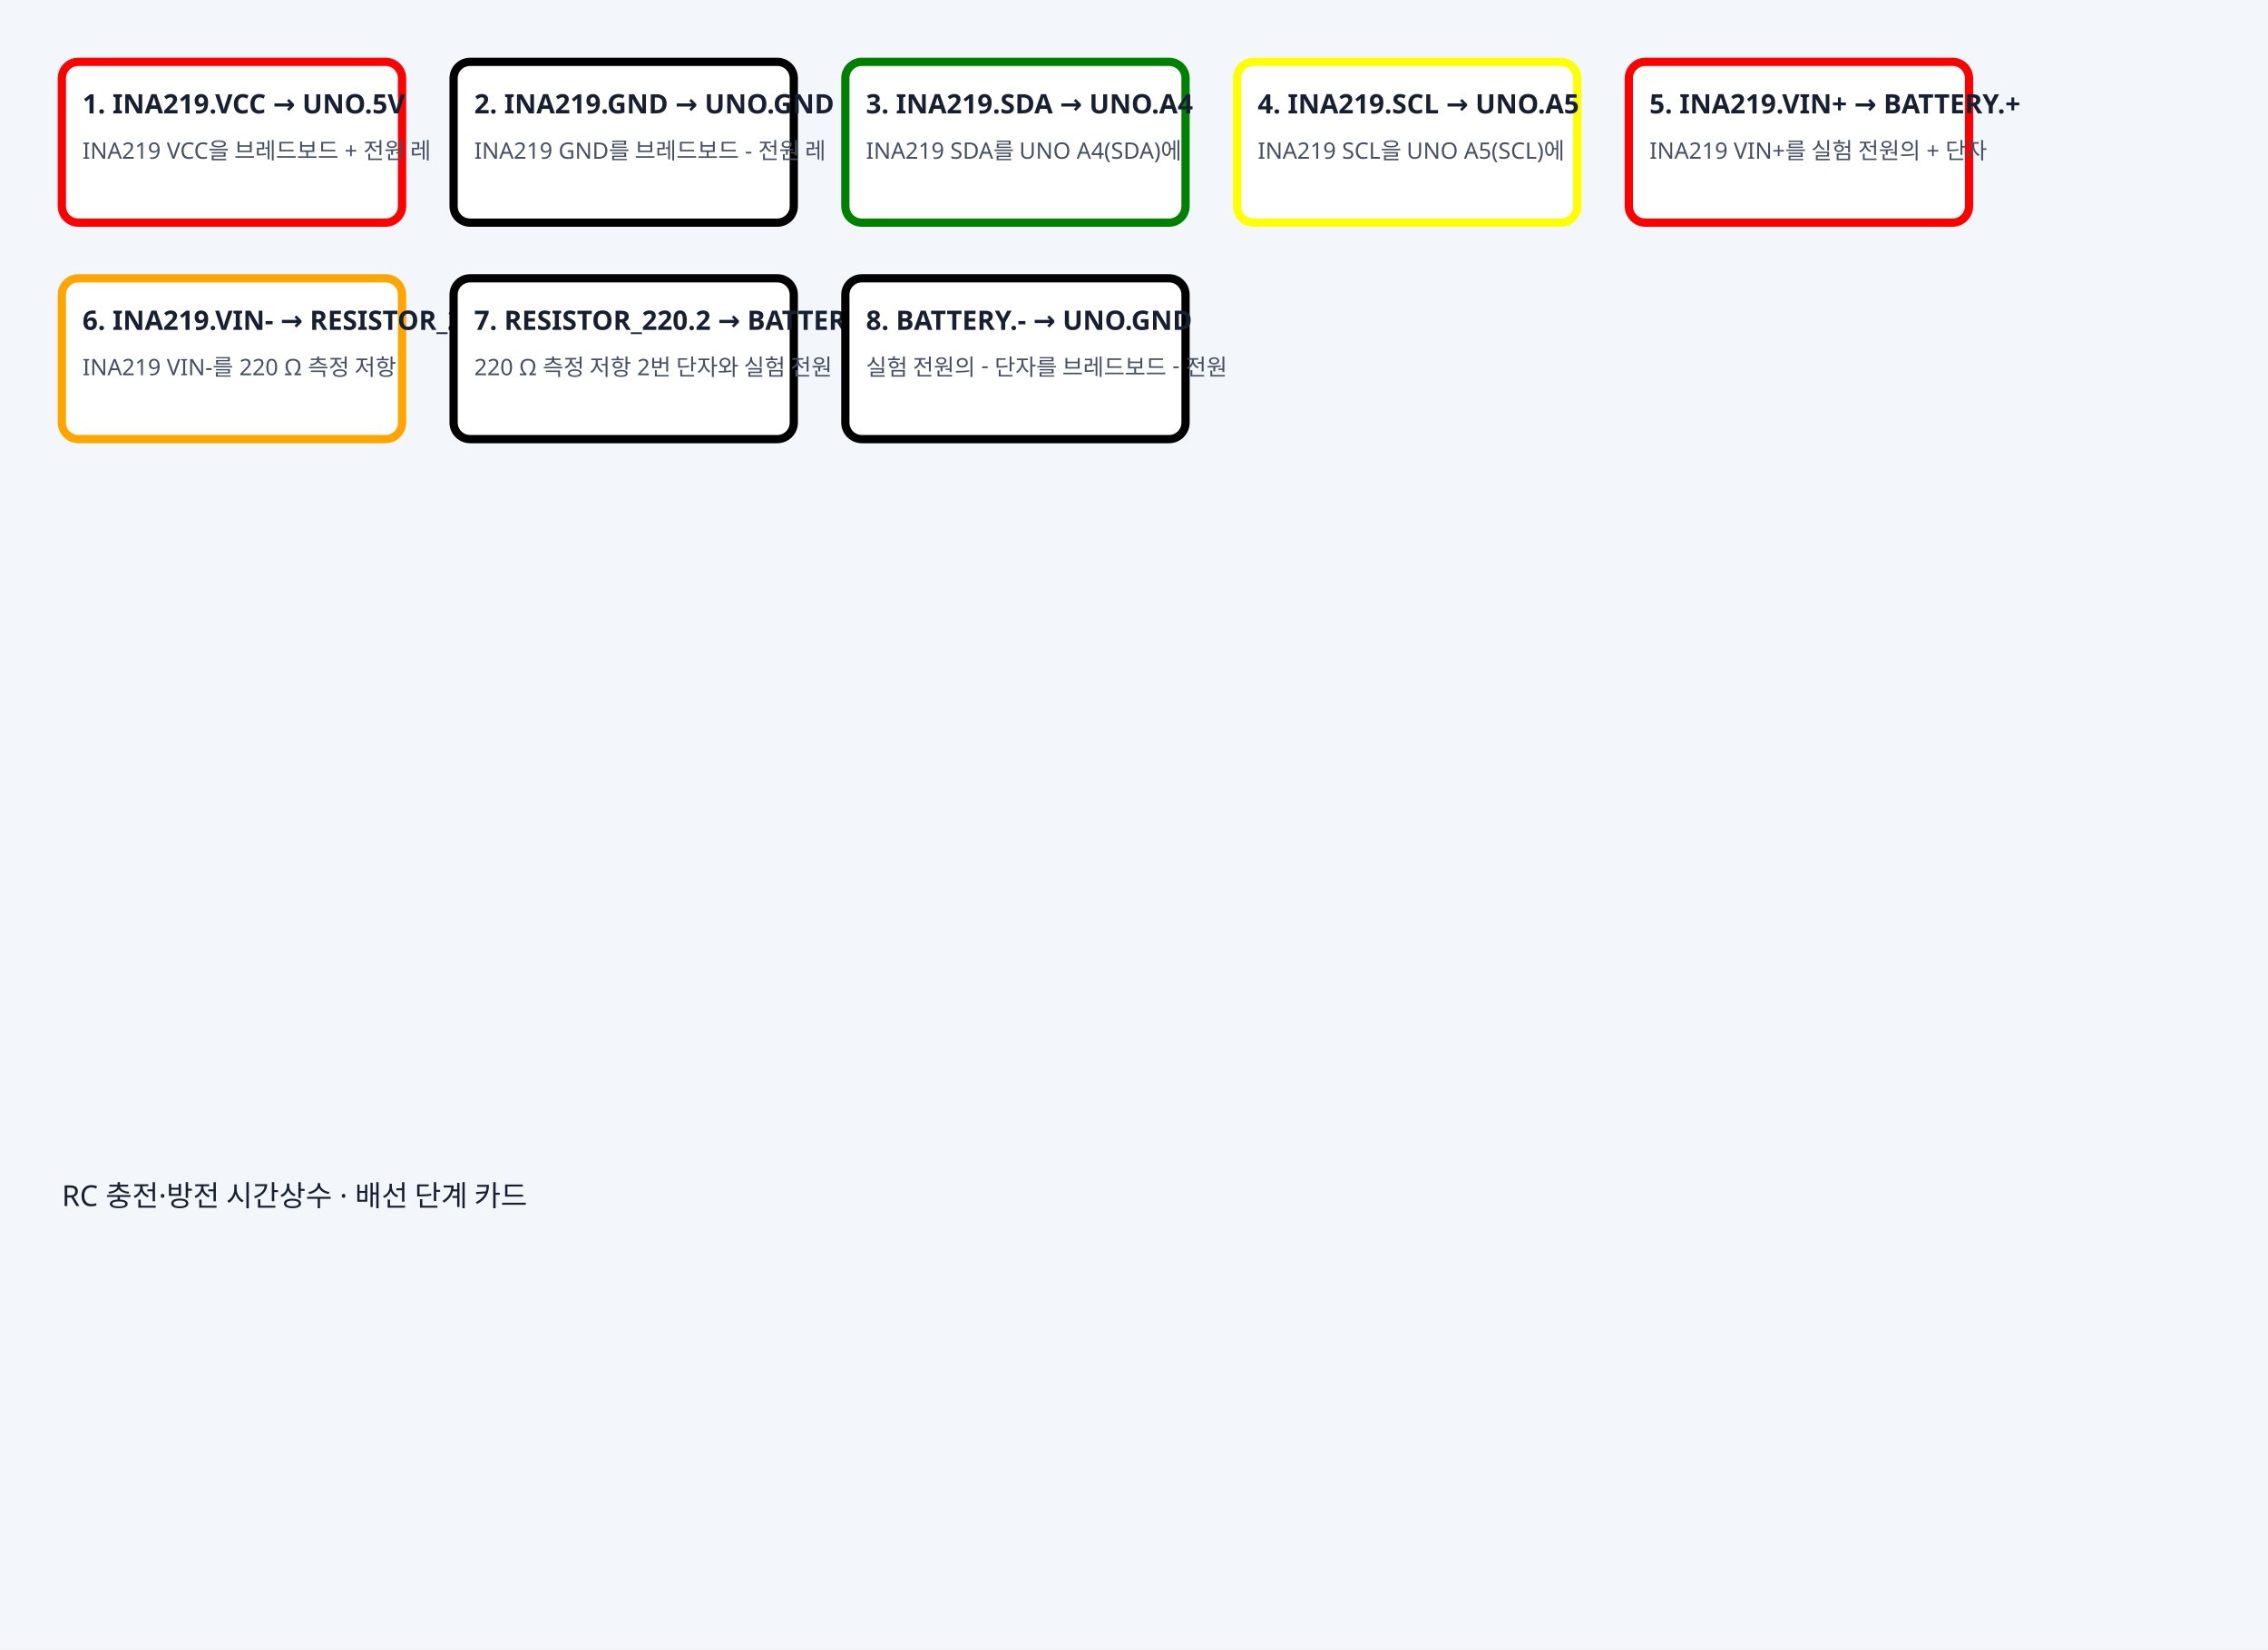
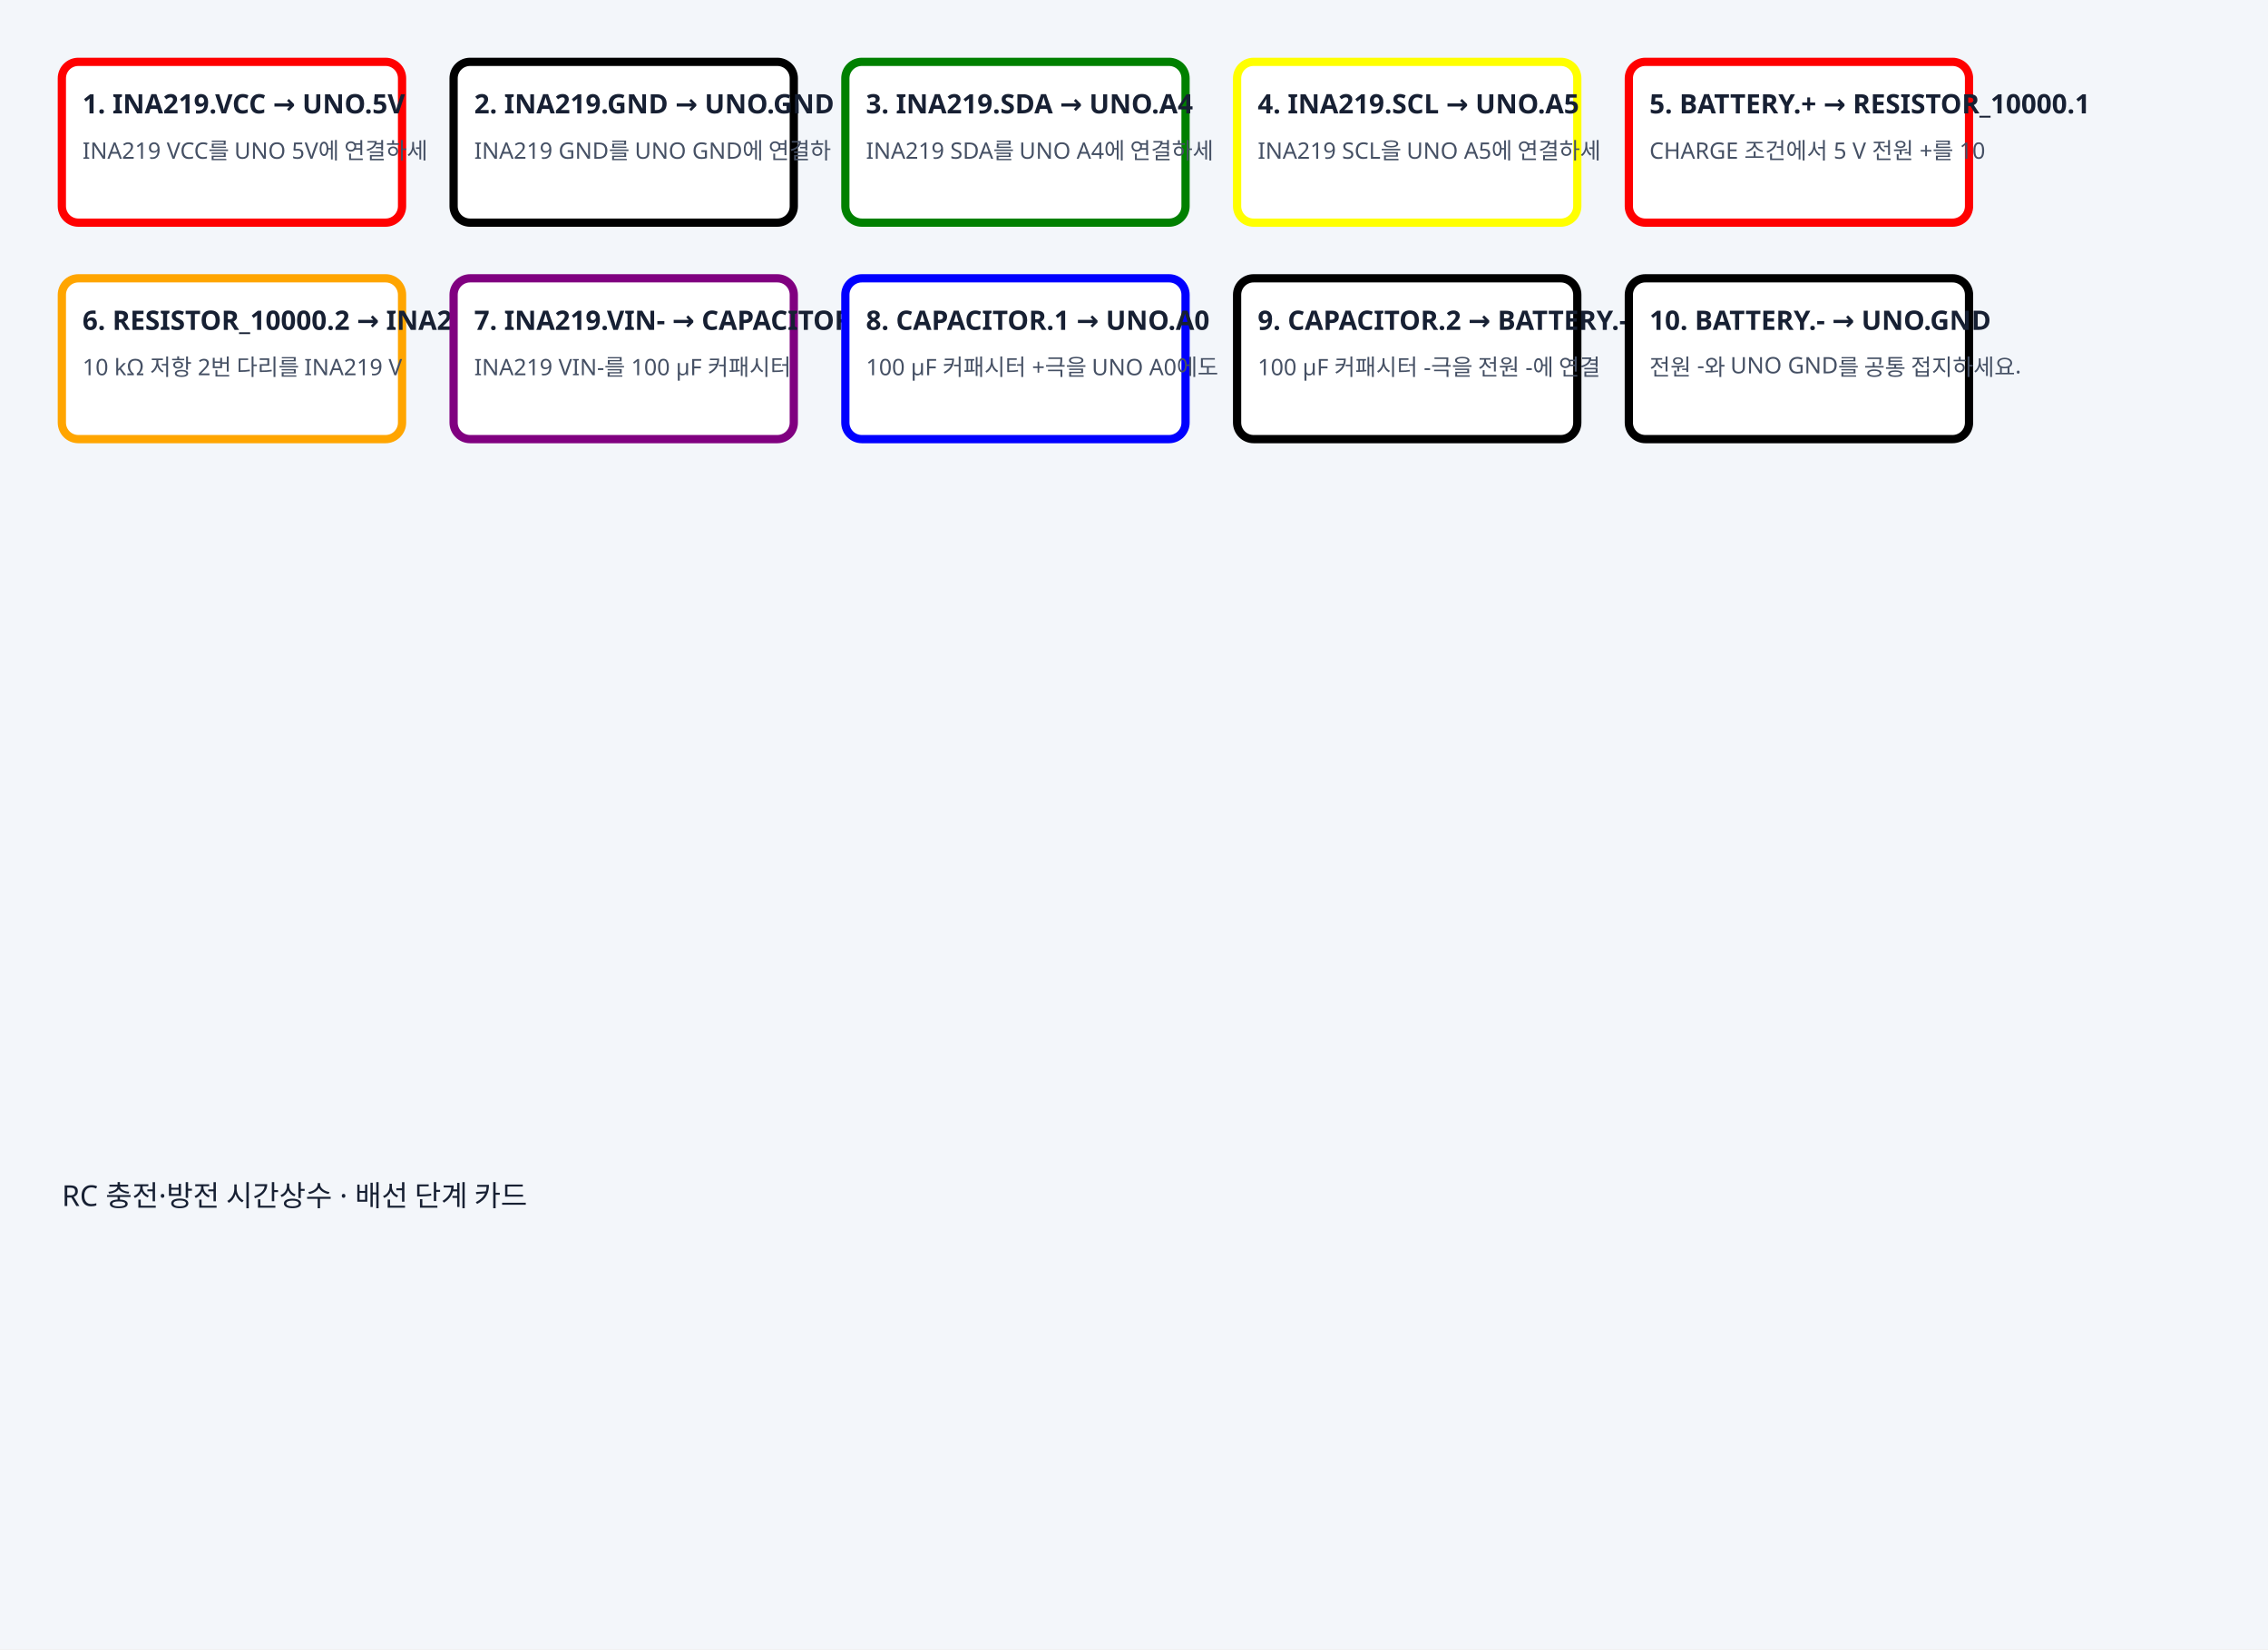
<svg xmlns="http://www.w3.org/2000/svg" width="1100" height="800" viewBox="0 0 1100 800">
  <rect width="100%" height="100%" fill="#f3f6fa" />
  <text x="30" y="585" font-family="sans-serif" font-size="14" fill="#172033">RC 충전·방전 시간상수 · 배선 단계 카드</text>
  <g>
    <rect x="30" y="30" width="165" height="78" rx="8" fill="#ffffff" stroke="red" stroke-width="4" />
    <text x="40" y="55" font-family="sans-serif" font-size="13" font-weight="700" fill="#172033">1. INA219.VCC → UNO.5V</text>
-     <text x="40" y="77" font-family="sans-serif" font-size="11" fill="#455064">INA219 VCC을 브레드보드 + 전원 레</text>
+     <text x="40" y="77" font-family="sans-serif" font-size="11" fill="#455064">INA219 VCC를 UNO 5V에 연결하세</text>
  </g>
  <g>
    <rect x="220" y="30" width="165" height="78" rx="8" fill="#ffffff" stroke="black" stroke-width="4" />
    <text x="230" y="55" font-family="sans-serif" font-size="13" font-weight="700" fill="#172033">2. INA219.GND → UNO.GND</text>
-     <text x="230" y="77" font-family="sans-serif" font-size="11" fill="#455064">INA219 GND를 브레드보드 - 전원 레</text>
+     <text x="230" y="77" font-family="sans-serif" font-size="11" fill="#455064">INA219 GND를 UNO GND에 연결하</text>
  </g>
  <g>
    <rect x="410" y="30" width="165" height="78" rx="8" fill="#ffffff" stroke="green" stroke-width="4" />
    <text x="420" y="55" font-family="sans-serif" font-size="13" font-weight="700" fill="#172033">3. INA219.SDA → UNO.A4</text>
-     <text x="420" y="77" font-family="sans-serif" font-size="11" fill="#455064">INA219 SDA를 UNO A4(SDA)에</text>
+     <text x="420" y="77" font-family="sans-serif" font-size="11" fill="#455064">INA219 SDA를 UNO A4에 연결하세</text>
  </g>
  <g>
    <rect x="600" y="30" width="165" height="78" rx="8" fill="#ffffff" stroke="yellow" stroke-width="4" />
    <text x="610" y="55" font-family="sans-serif" font-size="13" font-weight="700" fill="#172033">4. INA219.SCL → UNO.A5</text>
-     <text x="610" y="77" font-family="sans-serif" font-size="11" fill="#455064">INA219 SCL을 UNO A5(SCL)에</text>
+     <text x="610" y="77" font-family="sans-serif" font-size="11" fill="#455064">INA219 SCL을 UNO A5에 연결하세</text>
  </g>
  <g>
    <rect x="790" y="30" width="165" height="78" rx="8" fill="#ffffff" stroke="red" stroke-width="4" />
-     <text x="800" y="55" font-family="sans-serif" font-size="13" font-weight="700" fill="#172033">5. INA219.VIN+ → BATTERY.+</text>
-     <text x="800" y="77" font-family="sans-serif" font-size="11" fill="#455064">INA219 VIN+를 실험 전원의 + 단자</text>
+     <text x="800" y="55" font-family="sans-serif" font-size="13" font-weight="700" fill="#172033">5. BATTERY.+ → RESISTOR_10000.1</text>
+     <text x="800" y="77" font-family="sans-serif" font-size="11" fill="#455064">CHARGE 조건에서 5 V 전원 +를 10</text>
  </g>
  <g>
    <rect x="30" y="135" width="165" height="78" rx="8" fill="#ffffff" stroke="orange" stroke-width="4" />
-     <text x="40" y="160" font-family="sans-serif" font-size="13" font-weight="700" fill="#172033">6. INA219.VIN- → RESISTOR_220.1</text>
-     <text x="40" y="182" font-family="sans-serif" font-size="11" fill="#455064">INA219 VIN-를 220 Ω 측정 저항</text>
+     <text x="40" y="160" font-family="sans-serif" font-size="13" font-weight="700" fill="#172033">6. RESISTOR_10000.2 → INA219.VIN+</text>
+     <text x="40" y="182" font-family="sans-serif" font-size="11" fill="#455064">10 kΩ 저항 2번 다리를 INA219 V</text>
  </g>
  <g>
-     <rect x="220" y="135" width="165" height="78" rx="8" fill="#ffffff" stroke="black" stroke-width="4" />
-     <text x="230" y="160" font-family="sans-serif" font-size="13" font-weight="700" fill="#172033">7. RESISTOR_220.2 → BATTERY.-</text>
-     <text x="230" y="182" font-family="sans-serif" font-size="11" fill="#455064">220 Ω 측정 저항 2번 단자와 실험 전원</text>
+     <rect x="220" y="135" width="165" height="78" rx="8" fill="#ffffff" stroke="purple" stroke-width="4" />
+     <text x="230" y="160" font-family="sans-serif" font-size="13" font-weight="700" fill="#172033">7. INA219.VIN- → CAPACITOR.1</text>
+     <text x="230" y="182" font-family="sans-serif" font-size="11" fill="#455064">INA219 VIN-를 100 µF 커패시터</text>
  </g>
  <g>
-     <rect x="410" y="135" width="165" height="78" rx="8" fill="#ffffff" stroke="black" stroke-width="4" />
-     <text x="420" y="160" font-family="sans-serif" font-size="13" font-weight="700" fill="#172033">8. BATTERY.- → UNO.GND</text>
-     <text x="420" y="182" font-family="sans-serif" font-size="11" fill="#455064">실험 전원의 - 단자를 브레드보드 - 전원 </text>
+     <rect x="410" y="135" width="165" height="78" rx="8" fill="#ffffff" stroke="blue" stroke-width="4" />
+     <text x="420" y="160" font-family="sans-serif" font-size="13" font-weight="700" fill="#172033">8. CAPACITOR.1 → UNO.A0</text>
+     <text x="420" y="182" font-family="sans-serif" font-size="11" fill="#455064">100 µF 커패시터 +극을 UNO A0에도</text>
+   </g>
+   <g>
+     <rect x="600" y="135" width="165" height="78" rx="8" fill="#ffffff" stroke="black" stroke-width="4" />
+     <text x="610" y="160" font-family="sans-serif" font-size="13" font-weight="700" fill="#172033">9. CAPACITOR.2 → BATTERY.-</text>
+     <text x="610" y="182" font-family="sans-serif" font-size="11" fill="#455064">100 µF 커패시터 -극을 전원 -에 연결</text>
+   </g>
+   <g>
+     <rect x="790" y="135" width="165" height="78" rx="8" fill="#ffffff" stroke="black" stroke-width="4" />
+     <text x="800" y="160" font-family="sans-serif" font-size="13" font-weight="700" fill="#172033">10. BATTERY.- → UNO.GND</text>
+     <text x="800" y="182" font-family="sans-serif" font-size="11" fill="#455064">전원 -와 UNO GND를 공통 접지하세요.</text>
  </g>
</svg>
